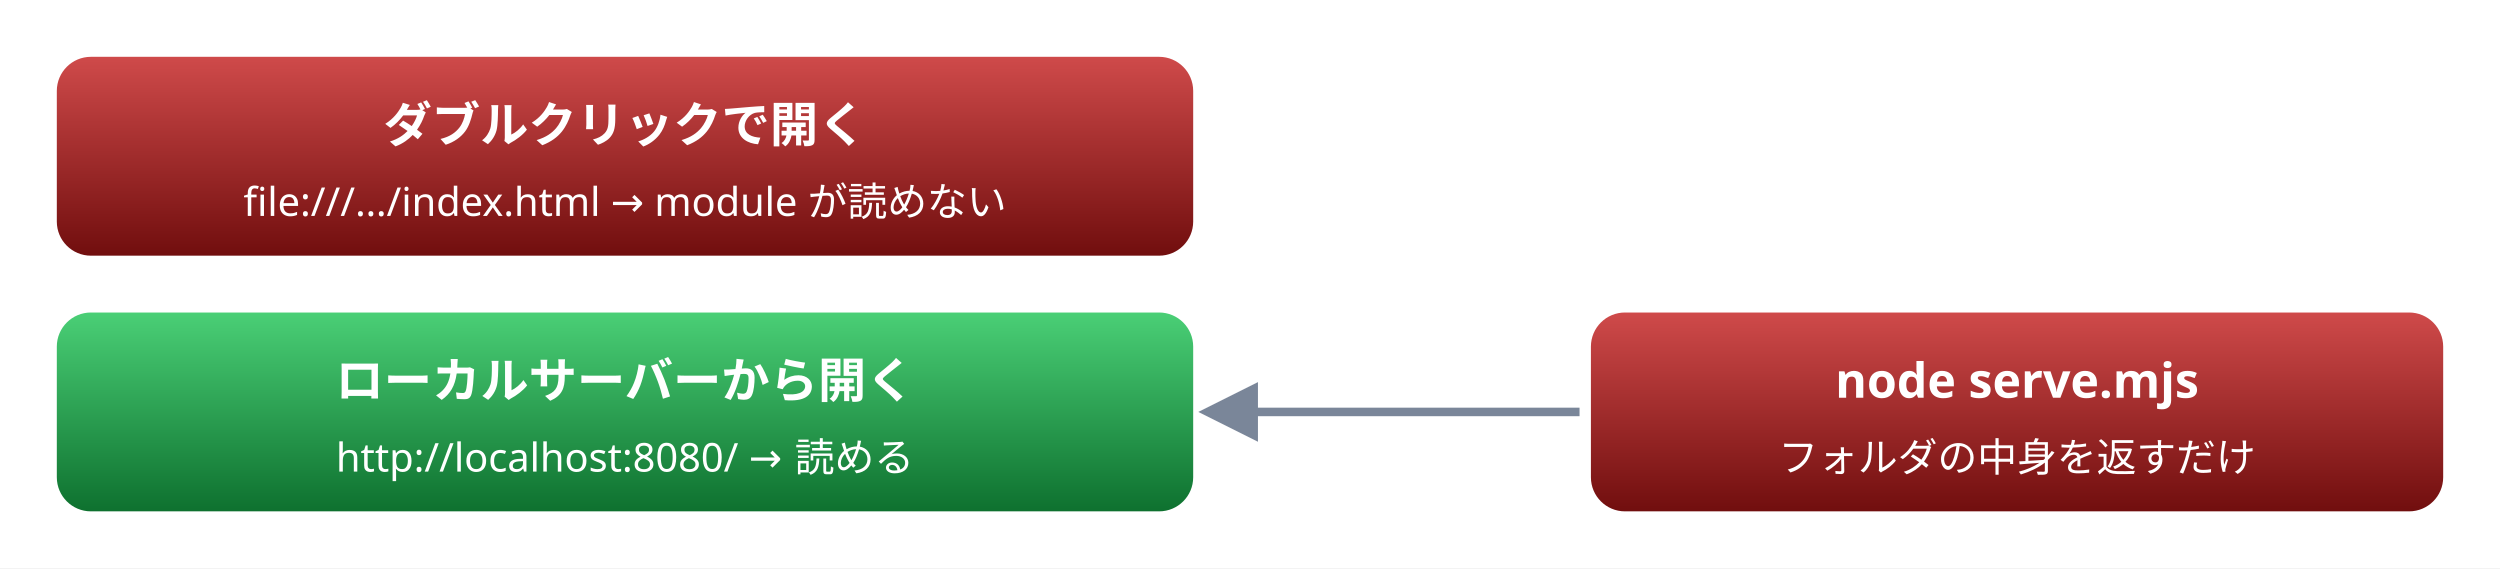
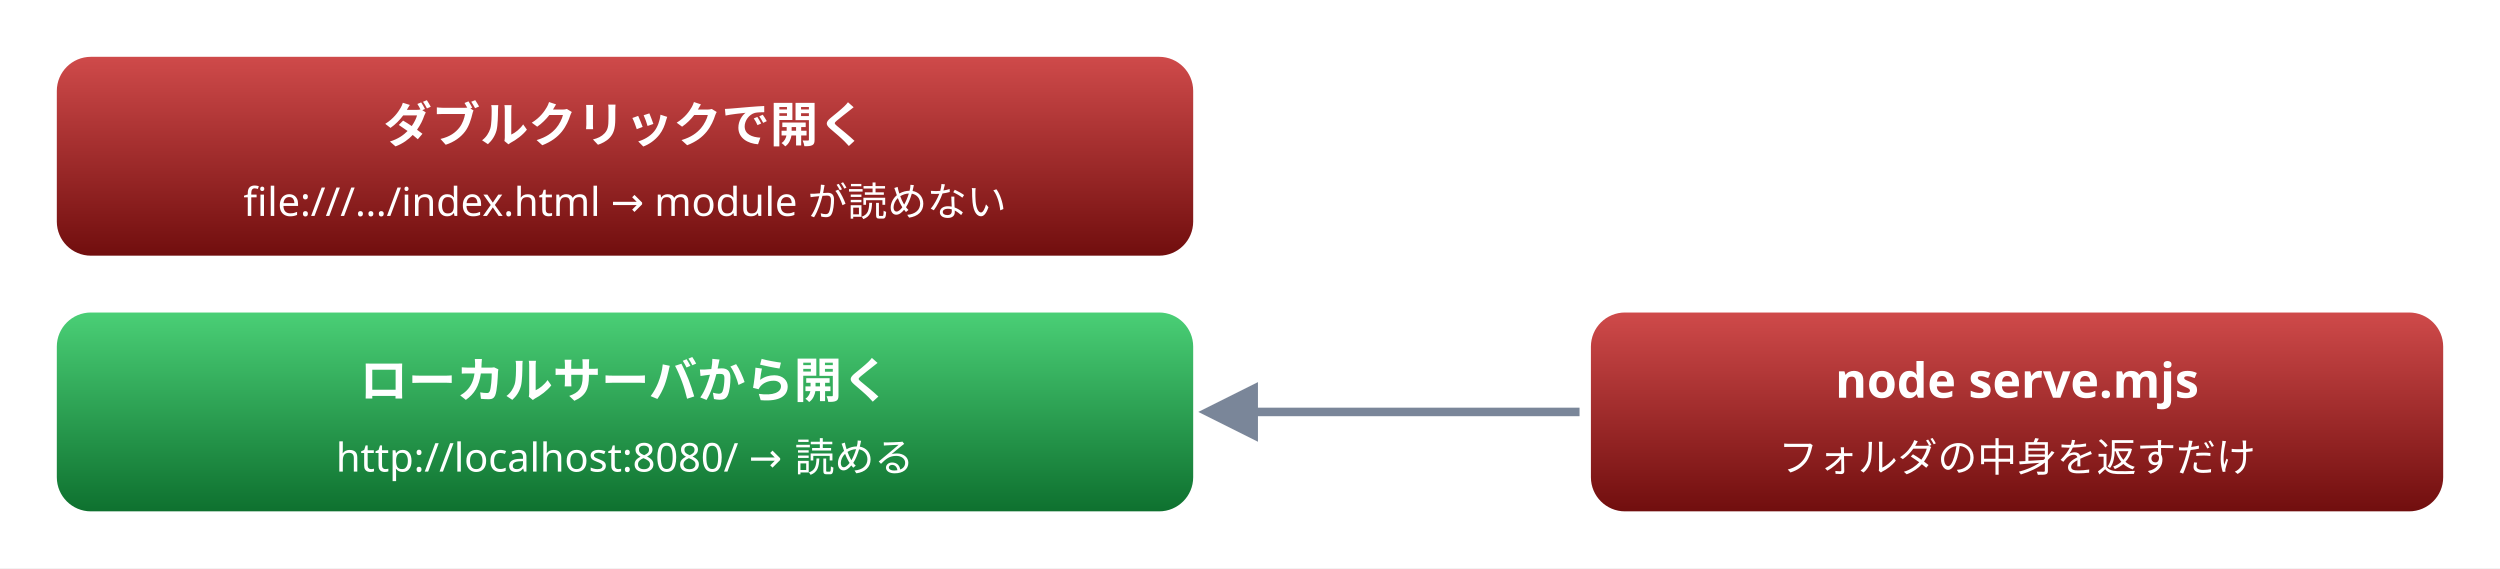
<svg xmlns="http://www.w3.org/2000/svg" viewBox="0 0 880 200" width="880" height="200" role="img" aria-label="file と http の違い" font-family="Segoe UI, Yu Gothic UI, Meiryo, sans-serif">
  <defs>
    <linearGradient id="i1" x1="0" y1="1" x2="0" y2="0">
      <stop offset="0" stop-color="hsl(0,78%,25%)" />
      <stop offset="1" stop-color="hsl(0,58%,55%)" />
    </linearGradient>
    <linearGradient id="i2" x1="0" y1="1" x2="0" y2="0">
      <stop offset="0" stop-color="hsl(140,78%,25%)" />
      <stop offset="1" stop-color="hsl(140,58%,55%)" />
    </linearGradient>
    <linearGradient id="i3" x1="0" y1="1" x2="0" y2="0">
      <stop offset="0" stop-color="hsl(0,78%,25%)" />
      <stop offset="1" stop-color="hsl(0,58%,55%)" />
    </linearGradient>
    <marker id="i4" viewBox="0 0 10 10" refX="8" refY="5" markerWidth="7" markerHeight="7" orient="auto">
      <path d="M0 0 10 5 0 10z" fill="#7a8699" />
    </marker>
  </defs>
  <rect width="100%" height="100%" fill="#ffffff" />
  <rect x="20" y="20" width="400" height="70" rx="12" fill="url(#i1)" />
  <text x="220" y="50" fill="#fff" font-size="17" font-weight="700" text-anchor="middle">ダブルクリックで開く</text>
  <text x="220" y="76" fill="#fff" font-size="14" text-anchor="middle">file:///…/index.html → module が読めない</text>
  <rect x="20" y="110" width="400" height="70" rx="12" fill="url(#i2)" />
-   <text x="220" y="140" fill="#fff" font-size="17" font-weight="700" text-anchor="middle">ローカルサーバーから開く</text>
+   <text x="220" y="140" fill="#fff" font-size="17" font-weight="700" text-anchor="middle">ローカルサーバから開く</text>
  <text x="220" y="166" fill="#fff" font-size="14" text-anchor="middle">http://localhost:8080/ → 読める</text>
  <rect x="560" y="110" width="300" height="70" rx="12" fill="url(#i3)" />
  <text x="710" y="140" fill="#fff" font-size="17" font-weight="700" text-anchor="middle">node serve.mjs</text>
  <text x="710" y="166" fill="#fff" font-size="14" text-anchor="middle">フォルダの中身を返すだけ</text>
  <line x1="556" y1="145" x2="426" y2="145" stroke="#7a8699" stroke-width="3" marker-end="url(#i4)" />
</svg>
